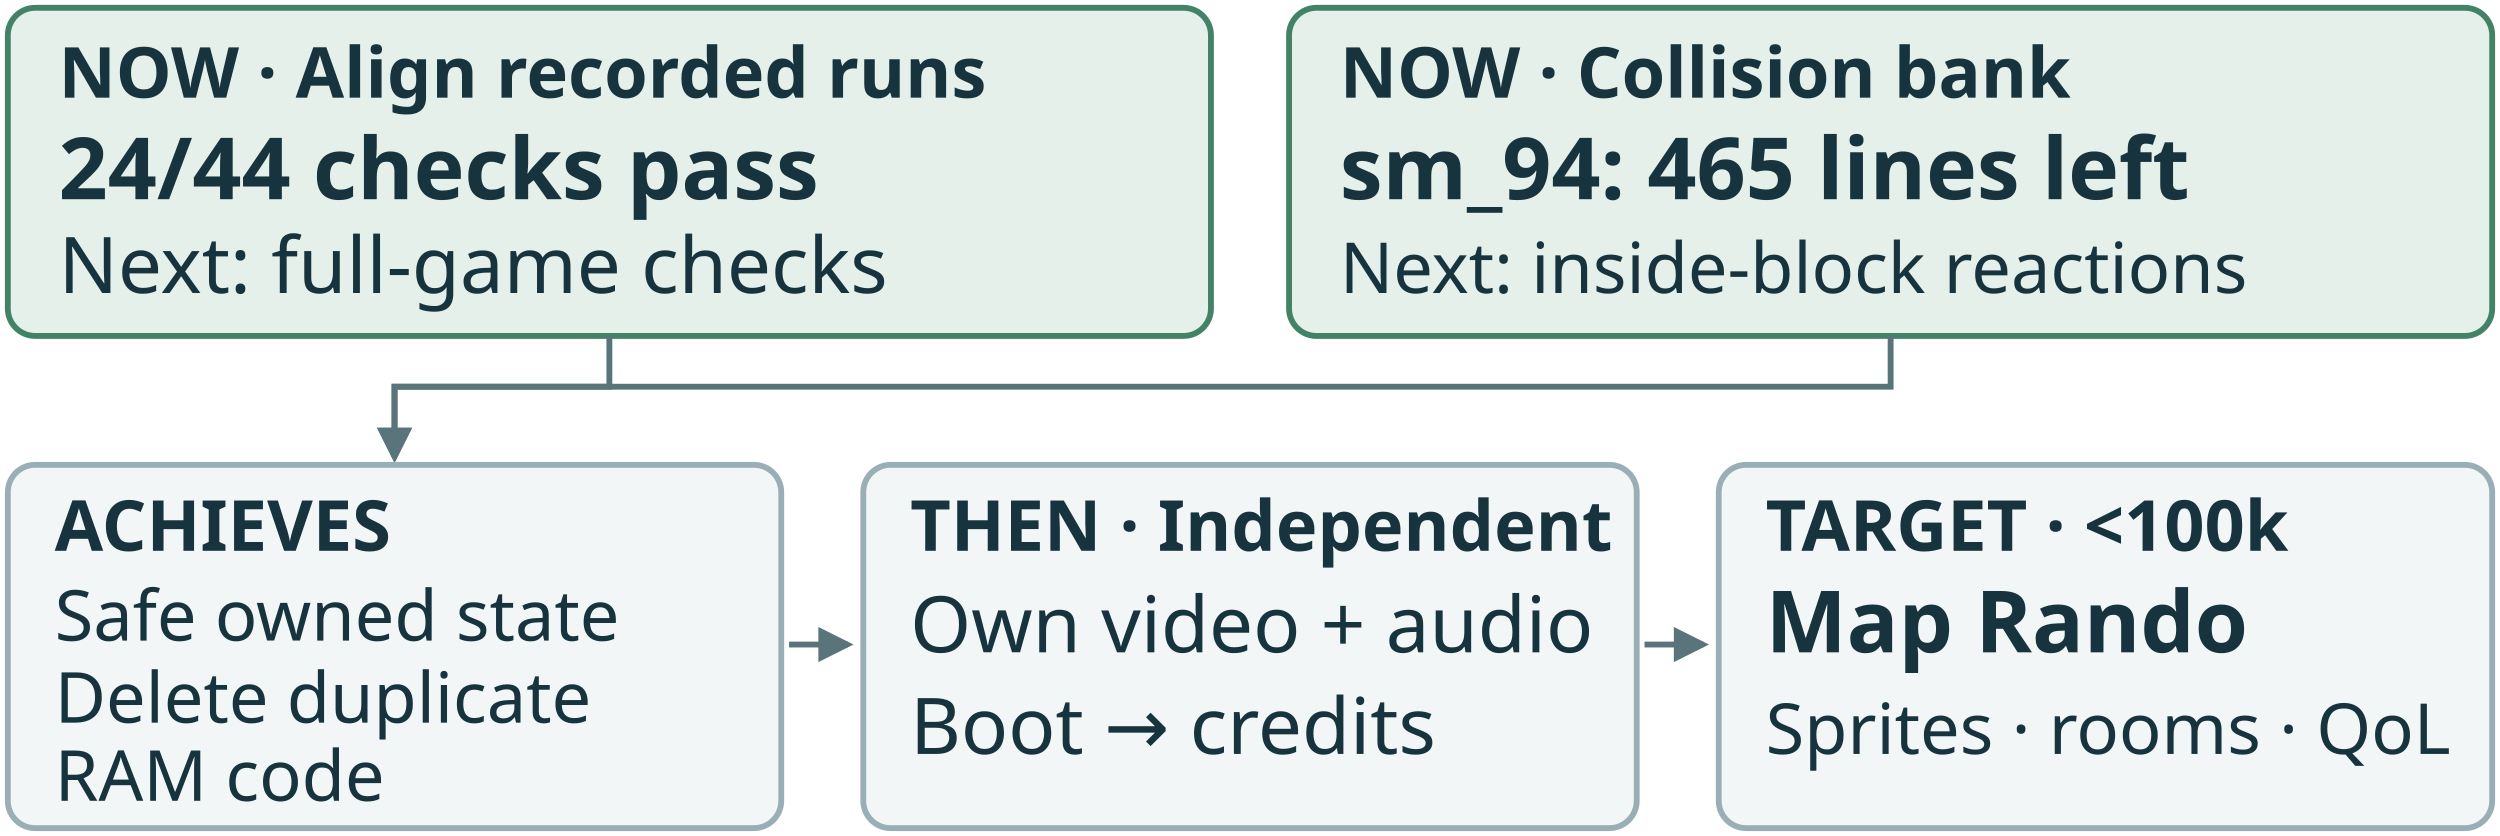
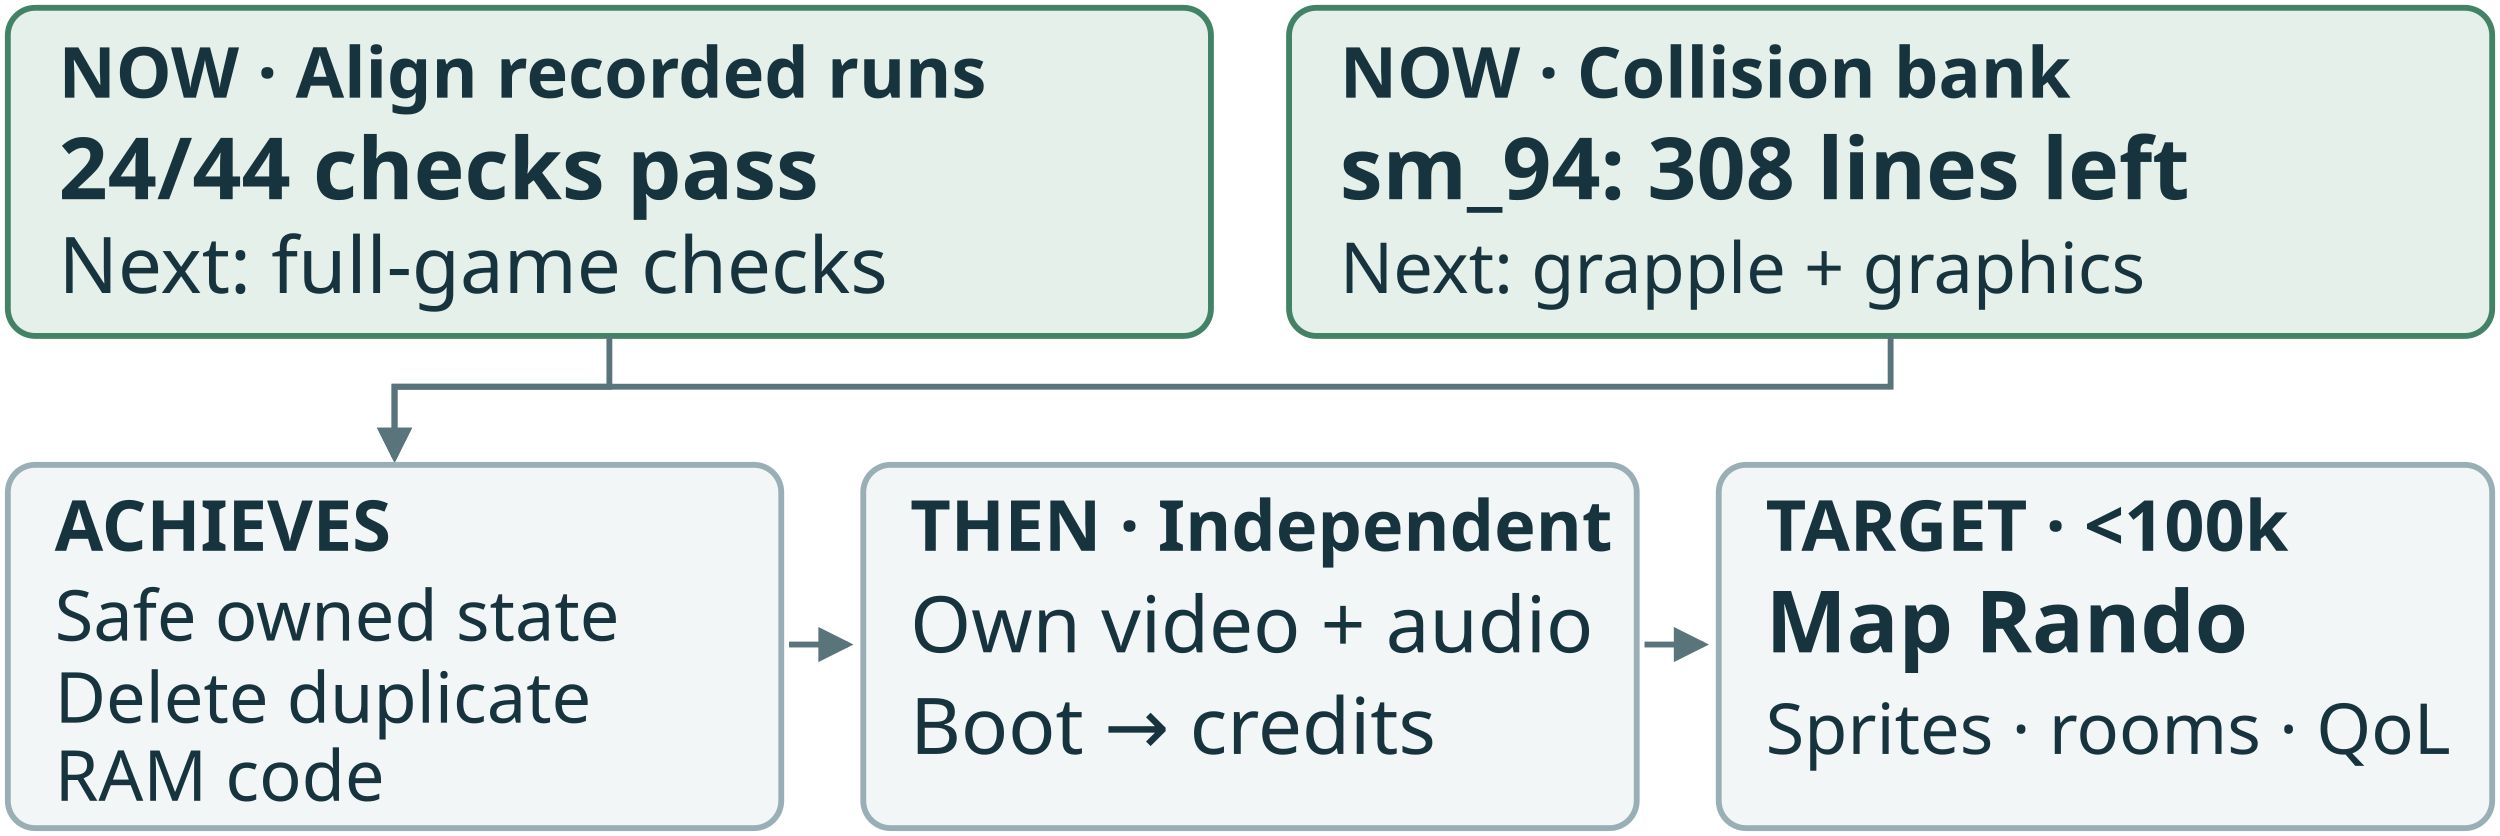
<svg xmlns="http://www.w3.org/2000/svg" width="640" height="214" viewBox="0 0 640 214" role="img" aria-labelledby="title description">
  <defs>
    <marker id="arrow" markerWidth="6" markerHeight="6" refX="5" refY="3" orient="auto">
      <path d="M0 0L6 3L0 6" fill="#59747b" />
    </marker>
  </defs>
  <style>text{font-family:system-ui,Segoe UI,sans-serif;fill:#17343e} .tag{font-size:18px;font-weight:650}.name{font-size:22px;font-weight:650}.note{font-size:20px}.small{font-size:18px}.now{fill:#e4f0e9;stroke:#428266}.later{fill:#f3f6f7;stroke:#9aafb5}rect{stroke-width:1.5}path.link{fill:none;stroke:#59747b;stroke-width:1.5;marker-end:url(#arrow)}</style>
  <g aria-label="Now: gameplay coverage">
    <rect class="now" x="2" y="2" width="308" height="84" rx="7" />
    <text x="15" y="25" class="tag">NOW · Align recorded runs</text>
    <text x="15" y="51" class="name">24/44 checks pass</text>
    <text x="15" y="75" class="note">Next: full-game checks</text>
  </g>
-   <g aria-label="Now: retire collision bank, next inside-block reactions">
+   <g aria-label="Now: retire collision bank, next grapple reactions and graphics">
    <rect class="now" x="330" y="2" width="308" height="84" rx="7" />
    <text x="343" y="25" class="tag">NOW · Collision bank</text>
-     <text x="343" y="51" class="name">sm_94: 465 lines left</text>
-     <text x="343" y="75" class="small">Next: inside-block reactions</text>
+     <text x="343" y="51" class="name">sm_94: 308 lines left</text>
+     <text x="343" y="75" class="small">Next: grapple + graphics</text>
  </g>
  <path class="link" d="M156 86V99H101V117" />
  <path class="link" d="M484 86V99H101V117" />
  <g aria-label="Achieves: safe owned state with duplicate RAM code deleted">
    <rect class="later" x="2" y="119" width="198" height="93" rx="7" />
    <text x="14" y="141" class="tag">ACHIEVES</text>
    <text x="14" y="164" class="small">Safe owned state</text>
    <text x="14" y="185" class="small">Delete duplicate</text>
    <text x="14" y="205" class="small">RAM code</text>
  </g>
  <path class="link" d="M202 165H217" />
  <g aria-label="Then: independent engine">
    <rect class="later" x="221" y="119" width="198" height="93" rx="7" />
    <text x="233" y="141" class="tag">THEN · Independent</text>
    <text x="233" y="167" class="note">Own video + audio</text>
    <text x="233" y="193" class="note">Boot → credits</text>
  </g>
  <path class="link" d="M421 165H436" />
  <g aria-label="Target: Map Rando engine">
    <rect class="later" x="440" y="119" width="198" height="93" rx="7" />
    <text x="452" y="141" class="tag">TARGET · &lt;100k</text>
    <text x="452" y="167" class="name">Map Rando</text>
    <text x="452" y="193" class="small">Sprites · rooms · QoL</text>
  </g>
</svg>
